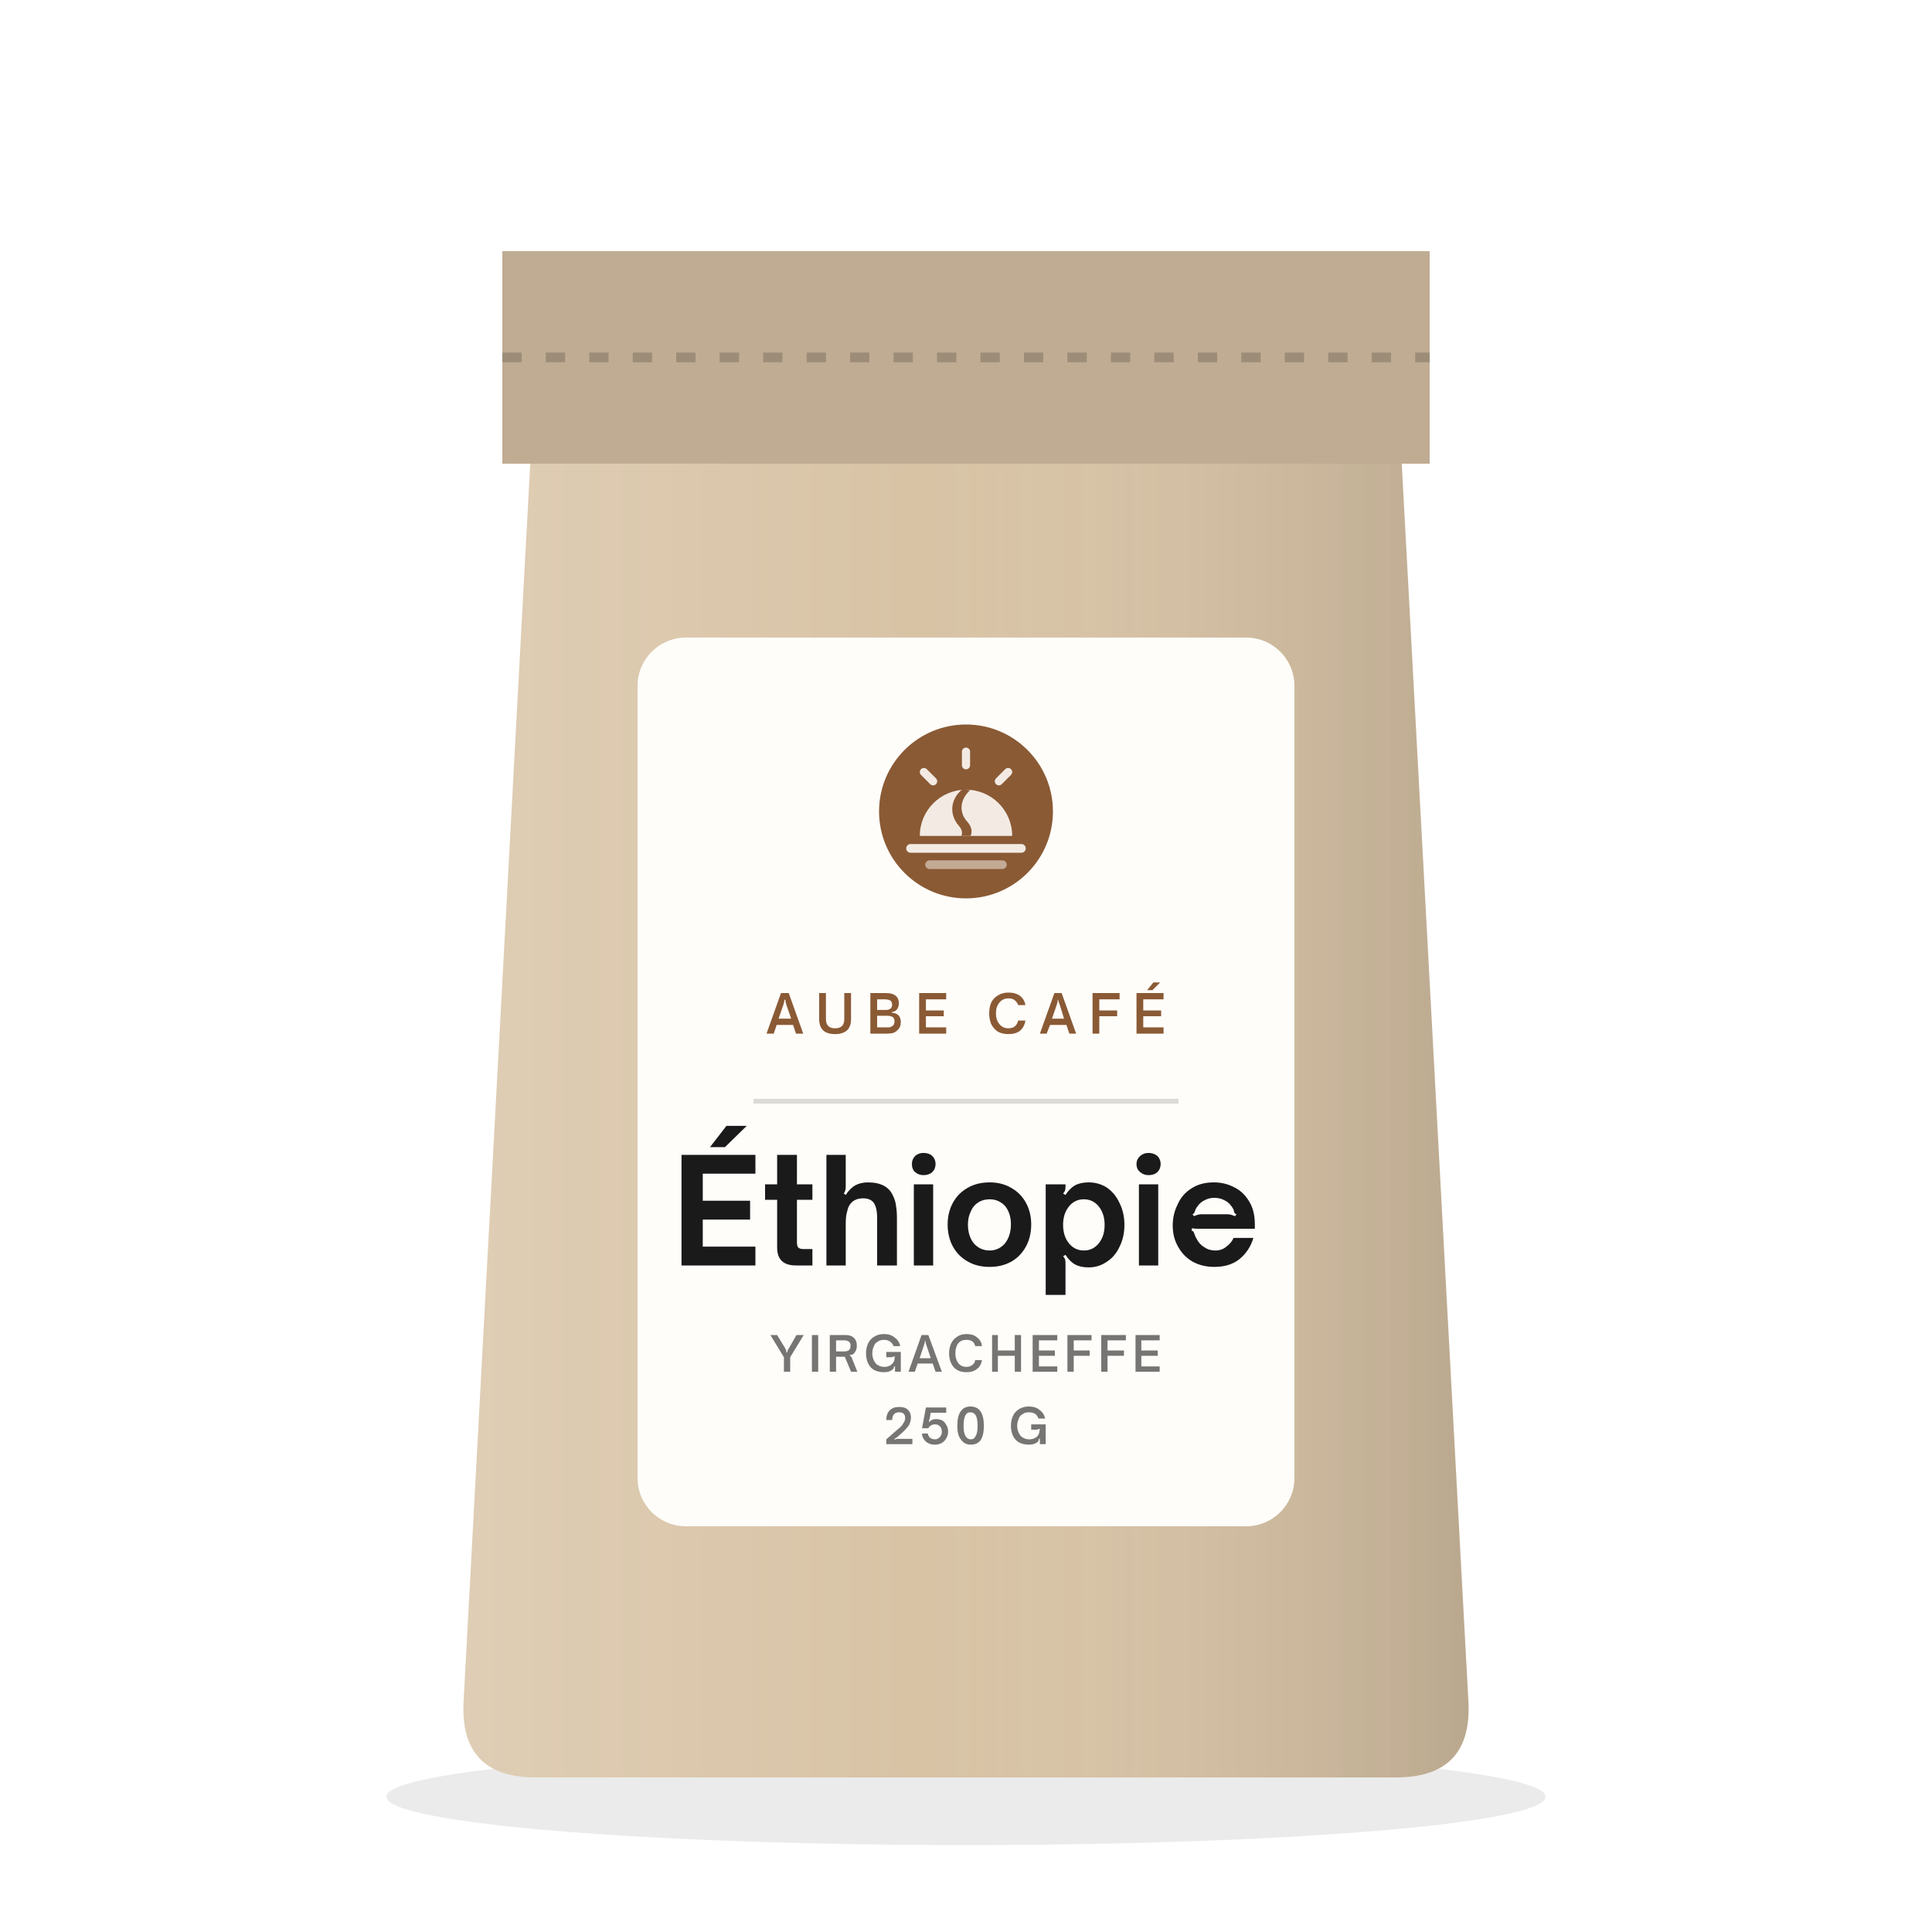
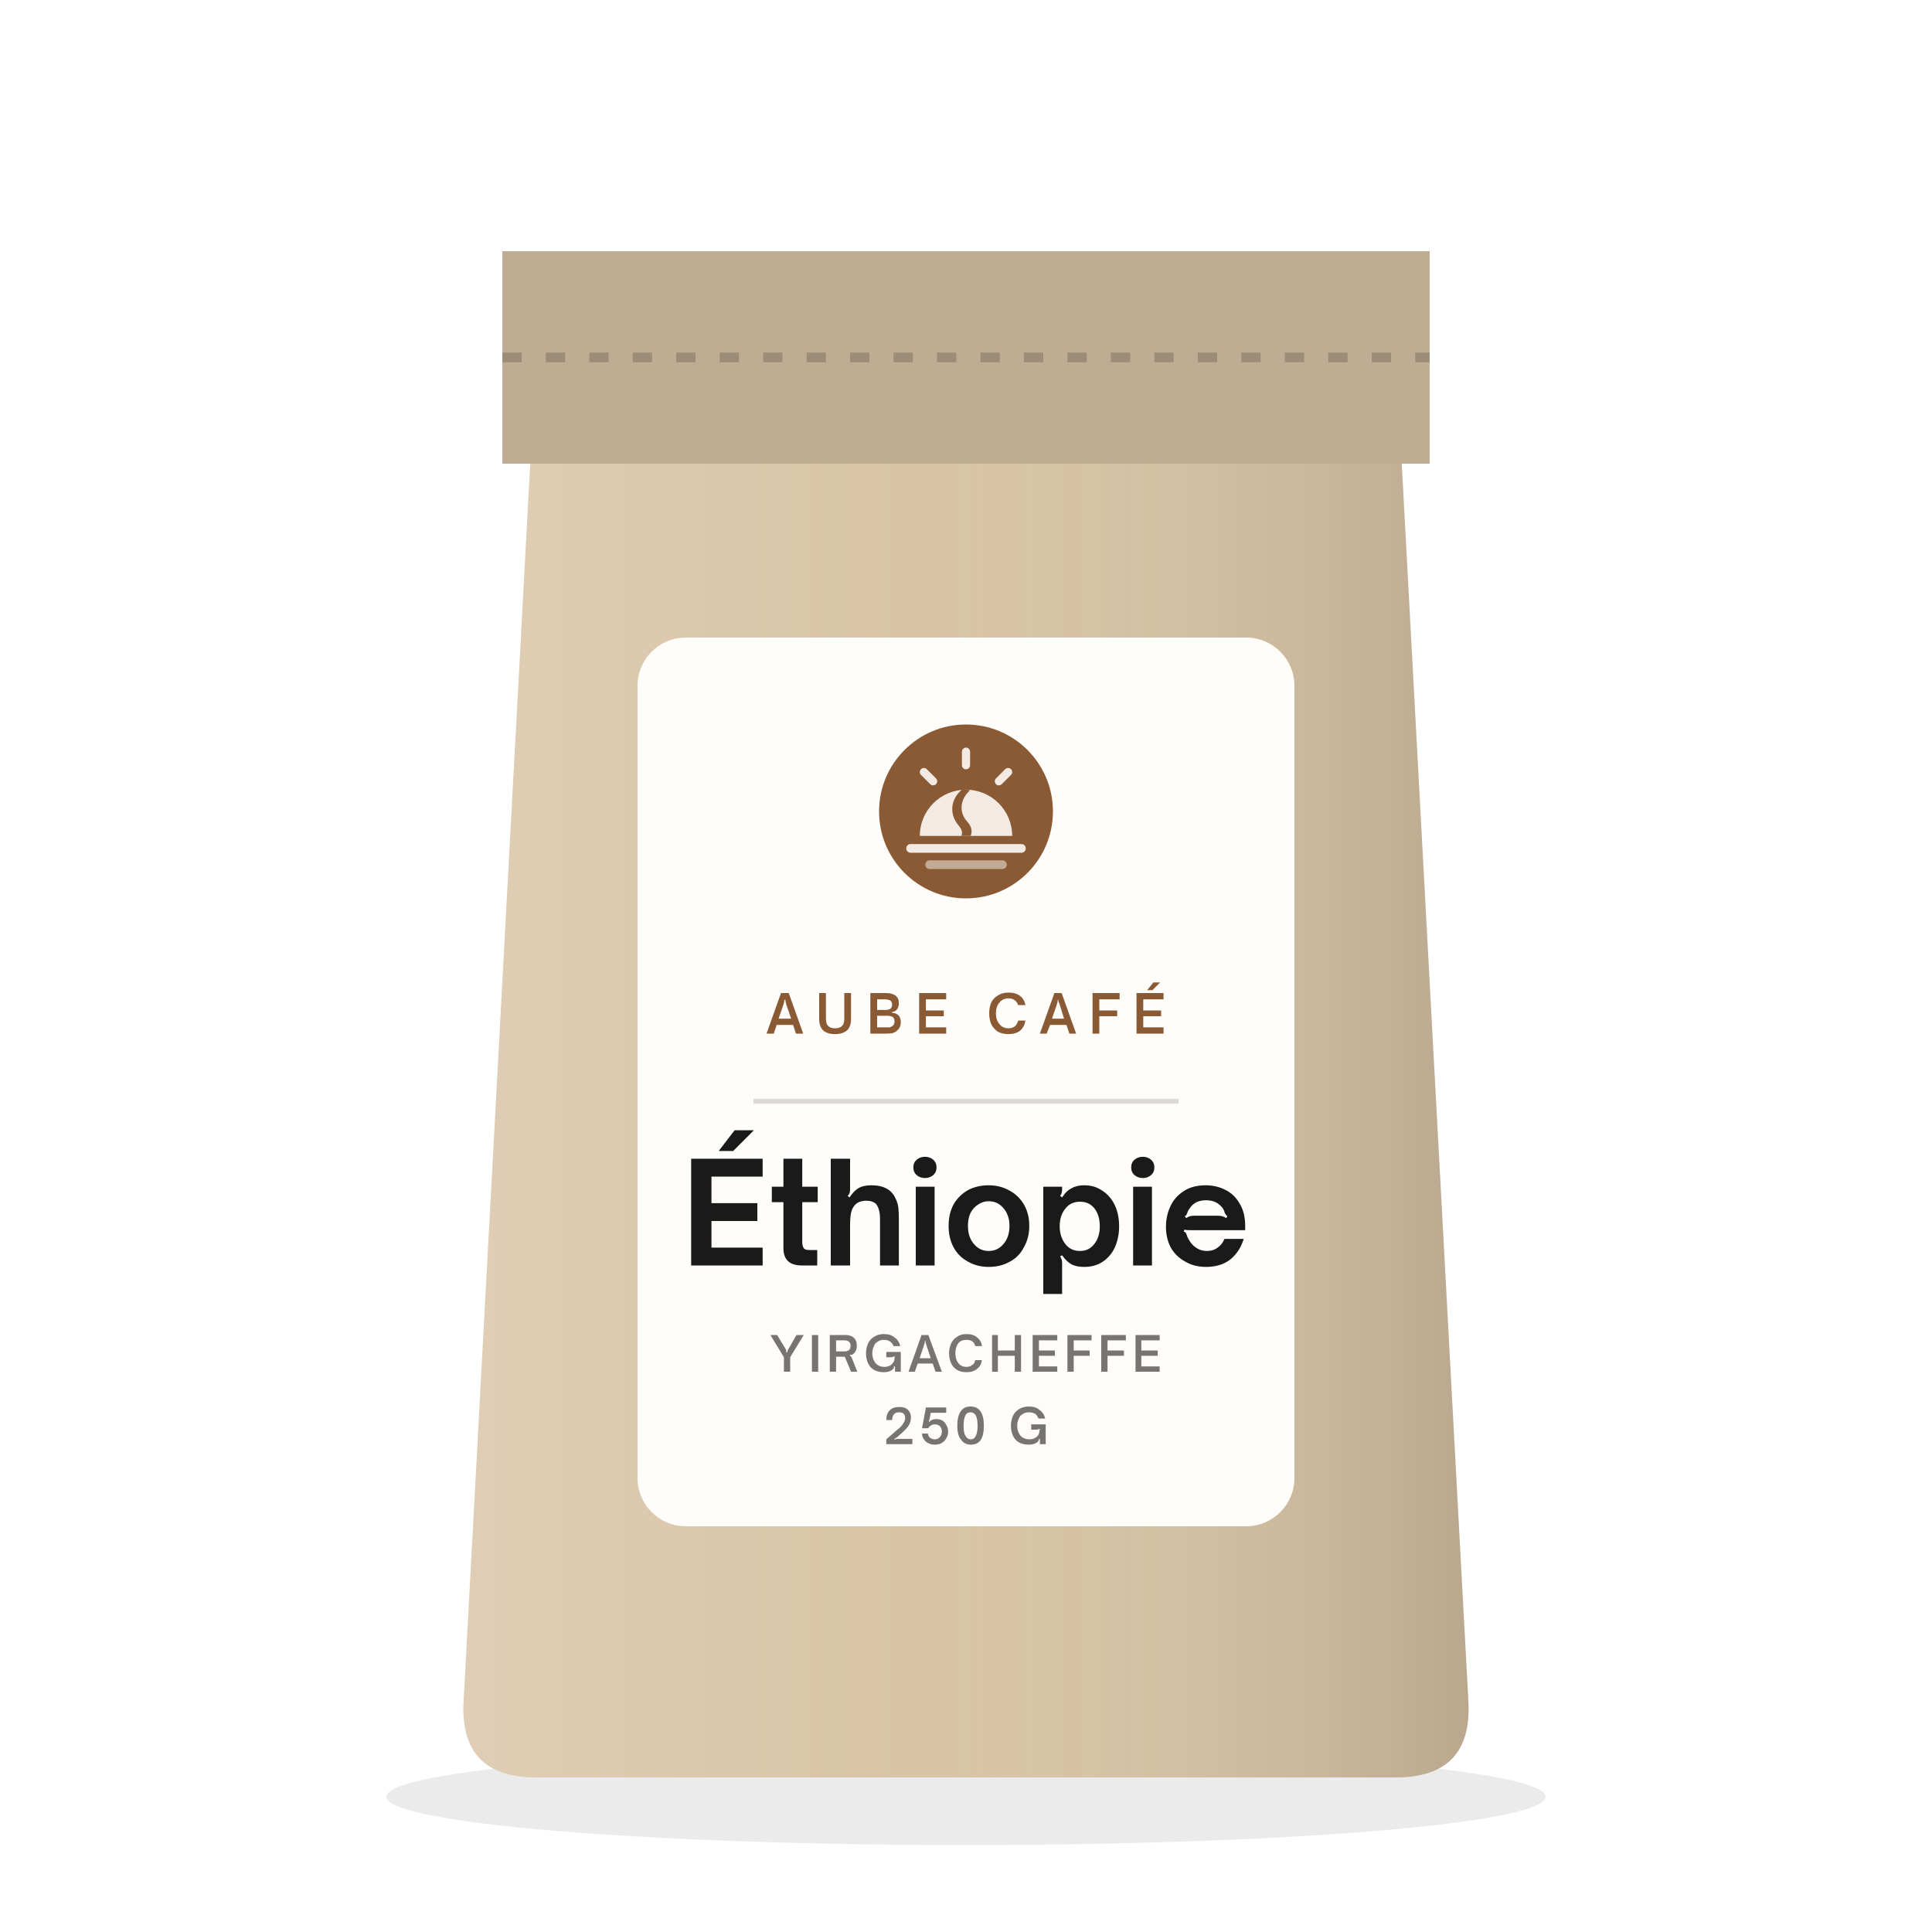
<svg xmlns="http://www.w3.org/2000/svg" viewBox="0 0 400 400">
  <ellipse cx="200" cy="372" rx="120" ry="10" fill="#000" opacity=".08" />
  <path d="M110 92h180l14 260q1 16-15 16H111q-16 0-15-16z" fill="#d8c3a5" />
  <path d="M110 92h180l14 260q1 16-15 16H111q-16 0-15-16z" fill="url(#shade)" />
  <path d="M104 52h192v44H104z" fill="#d8c3a5" />
  <path d="M104 52h192v44H104z" fill="#000" opacity=".12" />
  <path d="M104 74h192" stroke="#000" stroke-opacity=".18" stroke-width="2" stroke-dasharray="4 5" />
  <rect x="132" y="132" width="136" height="184" rx="10" fill="#fffdf9" />
  <g transform="translate(182 150) scale(.5625)">
    <circle cx="32" cy="32" r="32" fill="#8a5a35" />
    <path d="M15 41a17 17 0 0 1 34 0z" fill="#f3ebe3" />
    <path d="M33.5 24.2c-4 3.6-4 8.4-1 11.6 1.6 1.8 1.9 3.6 1.2 5.2h-3.4c.5-1.2.2-2.4-1-3.8-3.4-3.9-3.3-9.6 1.4-13.4z" fill="#8a5a35" />
    <rect x="10" y="44" width="44" height="3.2" rx="1.6" fill="#f3ebe3" />
    <rect x="17" y="50" width="30" height="3.2" rx="1.6" fill="#f3ebe3" opacity=".55" />
    <g stroke="#f3ebe3" stroke-width="3" stroke-linecap="round">
      <path d="M32 10v5M16.5 17.5l3.4 3.4M47.5 17.5l-3.4 3.4" />
    </g>
  </g>
  <path d="M160.2 214H158.7L161.7 205.6H163.3L166.3 214H164.8L164.2 212.2H160.8ZM161.2 210.9H163.8L162.8 208Q162.6 207.3 162.6 207H162.4Q162.4 207.4 162.2 208Z M169.6 211V205.6H171V211Q171 212.9 172.9 212.9Q174.8 212.9 174.8 211V205.6H176.2V211Q176.2 212.5 175.4 213.3Q174.5 214.1 172.9 214.1Q171.2 214.1 170.4 213.3Q169.6 212.5 169.6 211Z M180.2 214V205.6H183.4Q184.9 205.6 185.6 206.3Q186.1 206.8 186.1 207.7Q186.1 208.5 185.7 209Q185.3 209.5 184.7 209.5V209.7Q185.5 209.7 186 210.2Q186.5 210.7 186.5 211.6Q186.5 212.7 185.8 213.3Q185.4 213.7 184.8 213.9Q184.2 214 183.6 214ZM183.4 209.1Q184 209.1 184.4 208.8Q184.7 208.5 184.7 208Q184.7 207.5 184.4 207.2Q184 206.9 183.1 206.9H181.6V209.1ZM183.4 212.7Q183.8 212.7 184.2 212.7Q184.5 212.6 184.8 212.4Q185.2 212.1 185.2 211.5Q185.2 210.7 184.7 210.5Q184.3 210.3 183.6 210.3H181.6V212.7Z M195.9 214H190.3V205.6H195.9V206.9H191.7V209.2H195.4V210.4H191.7V212.7H195.9Z  M204.8 209.8Q204.8 208.6 205.2 207.6Q205.7 206.6 206.6 206.1Q207.5 205.5 208.8 205.5Q210.3 205.5 211.2 206.2Q212.1 206.9 212.3 208.1H210.8Q210.6 207.5 210.1 207.1Q209.6 206.7 208.8 206.7Q207.6 206.7 206.9 207.6Q206.2 208.4 206.2 209.8Q206.2 211.2 206.9 212Q207.6 212.9 208.8 212.9Q209.6 212.9 210.1 212.5Q210.6 212.1 210.8 211.3H212.3Q212.1 212.6 211.2 213.4Q210.3 214.1 208.8 214.1Q207.5 214.1 206.6 213.6Q205.7 213 205.2 212Q204.8 211 204.8 209.8Z M216.7 214H215.3L218.3 205.6H219.8L222.8 214H221.4L220.8 212.2H217.4ZM217.8 210.9H220.3L219.4 208Q219.1 207.3 219.1 207H219Q219 207.4 218.8 208Z M227.6 214H226.2V205.6H231.8V206.9H227.6V209.2H231.3V210.4H227.6Z M240.9 214H235.3V205.6H240.9V206.9H236.7V209.2H240.4V210.4H236.7V212.7H240.9ZM238.6 205H237.5L238.8 203.4H240.2Z" fill="#8a5a35" />
  <path d="M156 228h88" stroke="#1a1a1a" stroke-opacity=".15" />
-   <path d="M156.4 262H141.1V239.1H156.4V243H145.5V248.6H155.3V252.5H145.5V258.1H156.4ZM150.1 237.5H147L150.4 233.1H154.6Z M164.8 262Q160.9 262 160.9 258.3V248.4H158.4V245.2H160.9V239.1H165V245.2H168.2V248.4H165V257.1Q165 257.9 165.2 258.2Q165.5 258.6 166.3 258.6H168.2V262Z M171.1 262V239.1H175.1V245.7Q175.1 246.2 175 246.5Q174.9 246.8 174.7 247.1L175.1 247.4Q176 246 177.1 245.4Q178.2 244.8 179.7 244.8Q183.7 244.8 184.9 247.6Q185.4 248.6 185.5 249.6Q185.7 250.7 185.7 252.3V262H181.6V252.2Q181.6 251 181.4 250.2Q181.2 249.4 180.8 248.9Q180.1 248.1 178.7 248.1Q177 248.1 176.1 249.2Q175.6 249.8 175.4 250.8Q175.1 251.7 175.1 253.4V262Z M193.2 262H189.2V245.2H193.2ZM188.8 241Q188.8 240 189.5 239.3Q190.2 238.7 191.2 238.7Q192.3 238.7 193 239.3Q193.7 240 193.7 241Q193.7 242 193 242.7Q192.3 243.3 191.2 243.3Q190.2 243.3 189.5 242.7Q188.8 242.1 188.8 241Z M196.2 253.5Q196.2 251 197.3 249Q198.4 247 200.4 245.9Q202.3 244.8 204.9 244.8Q207.4 244.8 209.3 245.9Q211.3 247 212.4 249Q213.5 251 213.5 253.5Q213.5 256.1 212.4 258.1Q211.3 260.1 209.4 261.2Q207.4 262.3 204.9 262.3Q202.3 262.3 200.4 261.2Q198.4 260.1 197.3 258.1Q196.2 256.1 196.2 253.5ZM209.3 253.5Q209.3 251.2 208.1 249.7Q206.8 248.3 204.9 248.3Q203.6 248.3 202.6 248.9Q201.5 249.6 201 250.8Q200.4 252 200.4 253.5Q200.4 255.9 201.6 257.4Q202.9 258.9 204.9 258.9Q206.8 258.9 208.1 257.4Q209.3 255.8 209.3 253.5Z M232.8 253.6Q232.8 256.1 231.8 258.1Q230.9 260.1 229.2 261.2Q227.5 262.4 225.4 262.4Q223.7 262.4 222.6 261.8Q221.5 261.2 220.6 259.8L220.1 260.1Q220.4 260.4 220.5 260.7Q220.6 261 220.6 261.5V268.1H216.5V245.2H220.6V245.7Q220.6 246.2 220.5 246.5Q220.4 246.8 220.1 247.1L220.6 247.4Q221.5 246 222.6 245.4Q223.7 244.8 225.4 244.8Q227.5 244.8 229.2 245.9Q230.9 247.1 231.8 249.1Q232.8 251.1 232.8 253.6ZM220.1 253.6Q220.1 255.9 221.3 257.4Q222.5 258.9 224.4 258.9Q226.3 258.9 227.5 257.4Q228.7 255.9 228.7 253.6Q228.7 251.3 227.5 249.8Q226.3 248.3 224.4 248.3Q222.5 248.3 221.3 249.8Q220.1 251.3 220.1 253.6Z M239.8 262H235.8V245.2H239.8ZM235.3 241Q235.3 240 236.1 239.3Q236.8 238.7 237.8 238.7Q238.8 238.7 239.6 239.3Q240.3 240 240.3 241Q240.3 242 239.6 242.7Q238.9 243.3 237.8 243.3Q236.8 243.3 236.1 242.7Q235.3 242.1 235.3 241Z M242.8 253.7Q242.8 251.4 243.8 249.4Q244.7 247.3 246.6 246.1Q248.5 244.8 251.3 244.8Q253.6 244.8 255.5 245.8Q257.4 246.7 258.6 248.7Q259.8 250.6 259.8 253.5V254.4H249.1Q248.9 254.4 248.1 254.4Q247.3 254.4 246.8 254.3L246.7 254.8Q246.9 254.8 247.1 255Q247.2 255.2 247.3 255.5Q247.5 256.1 247.7 256.4Q248.3 257.6 249.3 258.2Q250.3 258.9 251.6 258.9Q253 258.9 253.9 258.1Q254.9 257.4 255.4 256.3H259.5Q258.7 259 256.6 260.7Q254.6 262.3 251.4 262.3Q248.9 262.3 246.9 261.2Q245 260.1 243.9 258.1Q242.8 256.2 242.8 253.7ZM247.2 251.8Q247.6 251.6 248 251.5Q248.3 251.4 248.8 251.4H254Q254.5 251.4 254.9 251.5Q255.2 251.6 255.7 251.8L256 251.4Q255.7 251.3 255.7 251.2Q255.6 251.1 255.5 251Q255.5 250.8 255.5 250.8Q255.4 250.3 255 249.8Q254.4 248.9 253.5 248.5Q252.6 248 251.4 248Q250.3 248 249.4 248.5Q248.5 248.9 247.9 249.8Q247.5 250.3 247.4 250.8Q247.4 250.8 247.3 251Q247.3 251.1 247.2 251.2Q247.1 251.3 246.9 251.4Z" fill="#1a1a1a" />
+   <path d="M157.9 262H143.1V239.9H157.9V243.6H147.3V249.1H156.8V252.8H147.3V258.3H157.9ZM151.8 238.3H148.8L152.1 234H156.1Z M166 262Q162.2 262 162.2 258.4V248.9H159.8V245.7H162.2V239.9H166.1V245.7H169.3V248.9H166.1V257.2Q166.1 258 166.4 258.4Q166.6 258.8 167.5 258.8H169.2V262Z M172 262V239.9H176V246.3Q176 246.7 175.9 247Q175.8 247.3 175.5 247.6L175.9 247.9Q176.8 246.5 177.9 245.9Q178.9 245.4 180.4 245.4Q184.2 245.4 185.4 248.1Q185.9 249.1 186 250.1Q186.1 251 186.1 252.6V262H182.2V252.6Q182.2 251.3 182 250.6Q181.8 249.8 181.4 249.3Q180.7 248.6 179.4 248.6Q177.7 248.6 176.9 249.6Q176.4 250.2 176.2 251.1Q176 252.1 176 253.7V262Z M193.5 262H189.6V245.7H193.5ZM189.1 241.7Q189.1 240.7 189.8 240.1Q190.5 239.5 191.5 239.5Q192.5 239.5 193.2 240.1Q193.9 240.7 193.9 241.7Q193.9 242.7 193.2 243.3Q192.5 243.9 191.5 243.9Q190.5 243.9 189.8 243.3Q189.1 242.7 189.1 241.7Z M196.4 253.8Q196.4 251.3 197.4 249.4Q198.5 247.5 200.4 246.4Q202.3 245.4 204.7 245.4Q207.1 245.4 209 246.5Q210.9 247.5 212 249.4Q213.1 251.3 213.1 253.8Q213.1 256.3 212 258.2Q211 260.2 209.1 261.2Q207.2 262.3 204.7 262.3Q202.3 262.3 200.4 261.2Q198.5 260.2 197.4 258.2Q196.4 256.3 196.4 253.8ZM209 253.8Q209 251.6 207.8 250.2Q206.6 248.7 204.7 248.7Q203.5 248.7 202.5 249.4Q201.5 250 200.9 251.2Q200.4 252.3 200.4 253.8Q200.4 256.1 201.6 257.5Q202.8 259 204.7 259Q206.6 259 207.8 257.5Q209 256.1 209 253.8Z M231.7 253.9Q231.7 256.3 230.8 258.3Q229.9 260.2 228.2 261.3Q226.6 262.3 224.5 262.3Q222.9 262.3 221.9 261.8Q220.8 261.2 219.9 259.9L219.5 260.1Q219.7 260.5 219.8 260.8Q219.9 261 219.9 261.5V267.9H216V245.7H219.9V246.3Q219.9 246.7 219.8 247Q219.7 247.3 219.5 247.6L219.9 247.9Q220.8 246.5 221.9 246Q222.9 245.4 224.5 245.4Q226.6 245.4 228.2 246.5Q229.9 247.6 230.8 249.5Q231.7 251.4 231.7 253.9ZM219.4 253.9Q219.4 256.1 220.6 257.6Q221.7 259 223.6 259Q225.5 259 226.6 257.5Q227.7 256.1 227.7 253.9Q227.7 251.6 226.6 250.2Q225.5 248.8 223.6 248.8Q221.7 248.8 220.6 250.2Q219.4 251.6 219.4 253.9Z M238.5 262H234.6V245.7H238.5ZM234.2 241.7Q234.2 240.7 234.9 240.1Q235.6 239.5 236.6 239.5Q237.6 239.5 238.3 240.1Q239 240.7 239 241.7Q239 242.7 238.3 243.3Q237.6 243.9 236.6 243.9Q235.6 243.9 234.9 243.3Q234.2 242.7 234.2 241.7Z M241.4 254Q241.4 251.7 242.3 249.8Q243.2 247.8 245.1 246.6Q246.9 245.4 249.6 245.4Q251.8 245.4 253.6 246.3Q255.5 247.2 256.6 249.1Q257.8 251 257.8 253.8V254.7H247.4Q247.3 254.7 246.5 254.7Q245.7 254.7 245.2 254.6L245.1 255Q245.4 255.1 245.5 255.2Q245.6 255.4 245.7 255.7Q245.9 256.3 246.1 256.6Q246.7 257.7 247.6 258.3Q248.6 259 249.9 259Q251.2 259 252.1 258.3Q253.1 257.6 253.5 256.5H257.5Q256.7 259.1 254.8 260.7Q252.8 262.3 249.7 262.3Q247.2 262.3 245.4 261.2Q243.5 260.2 242.4 258.3Q241.4 256.4 241.4 254ZM245.6 252.2Q246 251.9 246.4 251.8Q246.7 251.7 247.2 251.7H252.2Q252.7 251.7 253 251.8Q253.4 251.9 253.9 252.2L254.1 251.8Q253.9 251.6 253.8 251.5Q253.7 251.4 253.7 251.3Q253.6 251.2 253.6 251.2Q253.5 250.7 253.2 250.2Q252.6 249.4 251.7 248.9Q250.8 248.5 249.7 248.5Q248.6 248.5 247.7 248.9Q246.8 249.4 246.3 250.2Q245.9 250.7 245.8 251.2Q245.8 251.2 245.7 251.3Q245.7 251.5 245.6 251.6Q245.5 251.7 245.3 251.8Z" fill="#1a1a1a" />
  <path d="M162.3 284V281L159.5 276.4H160.9L162.6 279.2Q162.7 279.5 162.8 279.6Q162.8 279.8 162.8 280H163Q163 279.8 163.1 279.6Q163.1 279.4 163.3 279.2L164.9 276.4H166.4L163.6 281V284Z M169.4 284H168.1V276.4H169.4Z M171.8 284V276.4H175Q176.1 276.4 176.7 276.9Q177.4 277.5 177.4 278.6Q177.4 279.5 176.9 280.1Q176.5 280.6 176 280.5L175.9 280.6Q176.1 280.7 176.1 280.8Q176.2 280.9 176.3 281L177.5 284H176.2L174.9 280.9H173.1V284ZM174.8 279.8Q175.4 279.8 175.8 279.5Q176.1 279.2 176.1 278.6Q176.1 278.1 175.8 277.8Q175.4 277.5 174.8 277.5H173.1V279.8Z M179.3 280.2Q179.3 279.1 179.7 278.2Q180.1 277.3 180.9 276.8Q181.8 276.2 183 276.2Q184.4 276.2 185.2 276.9Q186.1 277.5 186.4 278.7H185Q184.8 278.1 184.2 277.7Q183.7 277.4 183 277.4Q182.2 277.4 181.7 277.8Q181.1 278.1 180.9 278.8Q180.6 279.4 180.6 280.2Q180.6 281 180.9 281.6Q181.2 282.3 181.7 282.6Q182.3 283 183.1 283Q183.8 283 184.3 282.7Q184.8 282.4 185.1 281.8Q185.2 281.6 185.2 281.3Q185.2 281.1 185.2 281Q185.3 281 185.3 280.9L185.2 280.8Q185.1 280.9 184.9 280.9Q184.8 281 184.5 281H183.5V279.9H186.5V284H185.3V282.9H185.1Q185.1 283.4 184.6 283.7Q184.3 283.9 183.9 284Q183.5 284.1 183 284.1Q181.8 284.1 180.9 283.6Q180.1 283.1 179.7 282.2Q179.3 281.3 179.3 280.2Z M189.4 284H188.1L190.8 276.4H192.2L195 284H193.7L193.1 282.3H190ZM190.4 281.2H192.7L191.8 278.5Q191.6 277.9 191.6 277.6H191.5Q191.5 278 191.3 278.5Z M196.5 280.2Q196.5 279.1 196.9 278.2Q197.3 277.3 198.1 276.8Q198.9 276.2 200.1 276.2Q201.5 276.2 202.3 276.9Q203.2 277.6 203.3 278.7H201.9Q201.8 278.1 201.3 277.7Q200.8 277.4 200.1 277.4Q199 277.4 198.4 278.1Q197.8 278.9 197.8 280.2Q197.8 281.4 198.4 282.2Q199 283 200.1 283Q200.8 283 201.3 282.6Q201.8 282.3 201.9 281.6H203.3Q203.1 282.8 202.3 283.4Q201.5 284.1 200.1 284.1Q198.9 284.1 198.1 283.6Q197.3 283.1 196.9 282.2Q196.5 281.3 196.5 280.2Z M206.6 284H205.4V276.4H206.6V279.6H210.1V276.4H211.4V284H210.1V280.7H206.6Z M218.9 284H213.8V276.4H218.9V277.5H215.1V279.6H218.4V280.7H215.1V282.9H218.9Z M222.3 284H221V276.4H226V277.5H222.3V279.6H225.6V280.7H222.3Z M229.3 284H228V276.4H233.1V277.5H229.3V279.6H232.7V280.7H229.3Z M240.1 284H235.1V276.4H240.1V277.5H236.3V279.6H239.7V280.7H236.3V282.9H240.1Z" fill="#1a1a1a" opacity=".6" />
  <path d="M183.5 299V298L185.9 295.9Q186.7 295.3 187 294.7Q187.4 294.2 187.4 293.6Q187.4 293 187.1 292.7Q186.8 292.4 186.1 292.4Q184.8 292.4 184.7 294H183.5Q183.5 292.7 184.2 292Q184.9 291.3 186.1 291.3Q186.9 291.3 187.4 291.5Q188 291.8 188.3 292.3Q188.6 292.8 188.6 293.5Q188.6 294.4 188.1 295.2Q187.5 296 186.7 296.7L185.8 297.5Q185.5 297.7 185.2 297.9L185.2 298.1Q185.5 297.9 185.7 297.9Q185.8 297.9 186 297.9H188.9V299Z M196.3 296.4Q196.3 297.2 195.9 297.8Q195.6 298.4 194.9 298.8Q194.3 299.1 193.5 299.1Q192.8 299.1 192.2 298.8Q191.6 298.5 191.3 298Q190.9 297.5 190.9 296.8H192.1Q192.2 297.4 192.6 297.7Q193 298 193.6 298Q194.2 298 194.6 297.5Q195 297.1 195 296.4Q195 295.7 194.6 295.3Q194.2 294.9 193.6 294.9Q193.1 294.9 192.8 295.1Q192.4 295.3 192.2 295.7H190.9L191.7 291.4H195.9V292.5H192.7L192.5 293.6Q192.5 293.7 192.4 293.9Q192.4 294.1 192.3 294.3L192.4 294.4Q192.9 293.8 193.8 293.8Q194.5 293.8 195.1 294.1Q195.6 294.4 195.9 295Q196.3 295.6 196.3 296.4Z M198.2 295.2Q198.2 293.2 198.9 292.2Q199.6 291.2 200.9 291.2Q202.3 291.2 203 292.2Q203.7 293.2 203.7 295.2Q203.7 297.2 203 298.2Q202.3 299.1 201 299.1Q199.7 299.1 199 298.1Q198.2 297.2 198.2 295.2ZM202.4 295.2Q202.4 293.7 202 293Q201.6 292.4 200.9 292.4Q200.2 292.4 199.9 293Q199.5 293.7 199.5 295.2Q199.5 296.7 199.9 297.3Q200.3 298 201 298Q201.7 298 202 297.3Q202.4 296.7 202.4 295.2Z  M209.3 295.2Q209.3 294.1 209.7 293.2Q210.1 292.3 210.9 291.8Q211.8 291.2 213 291.2Q214.4 291.2 215.2 291.9Q216.1 292.5 216.4 293.7H215Q214.8 293.1 214.3 292.7Q213.7 292.4 213 292.4Q212.2 292.4 211.7 292.8Q211.1 293.1 210.9 293.8Q210.6 294.4 210.6 295.2Q210.6 296 210.9 296.6Q211.2 297.3 211.7 297.6Q212.3 298 213.1 298Q213.8 298 214.3 297.7Q214.9 297.4 215.1 296.8Q215.2 296.6 215.2 296.3Q215.2 296.1 215.3 296Q215.3 296 215.3 295.9L215.2 295.8Q215.1 295.9 215 295.9Q214.8 296 214.5 296H213.5V294.9H216.5V299H215.3V297.9H215.1Q215.1 298.4 214.6 298.7Q214.3 298.9 213.9 299Q213.5 299.1 213 299.1Q211.8 299.1 210.9 298.6Q210.1 298.1 209.7 297.2Q209.3 296.3 209.3 295.2Z" fill="#1a1a1a" opacity=".6" />
  <defs>
    <linearGradient id="shade" x1="0" x2="1">
      <stop offset="0" stop-color="#fff" stop-opacity=".18" />
      <stop offset=".45" stop-color="#fff" stop-opacity="0" />
      <stop offset="1" stop-color="#000" stop-opacity=".14" />
    </linearGradient>
  </defs>
</svg>
